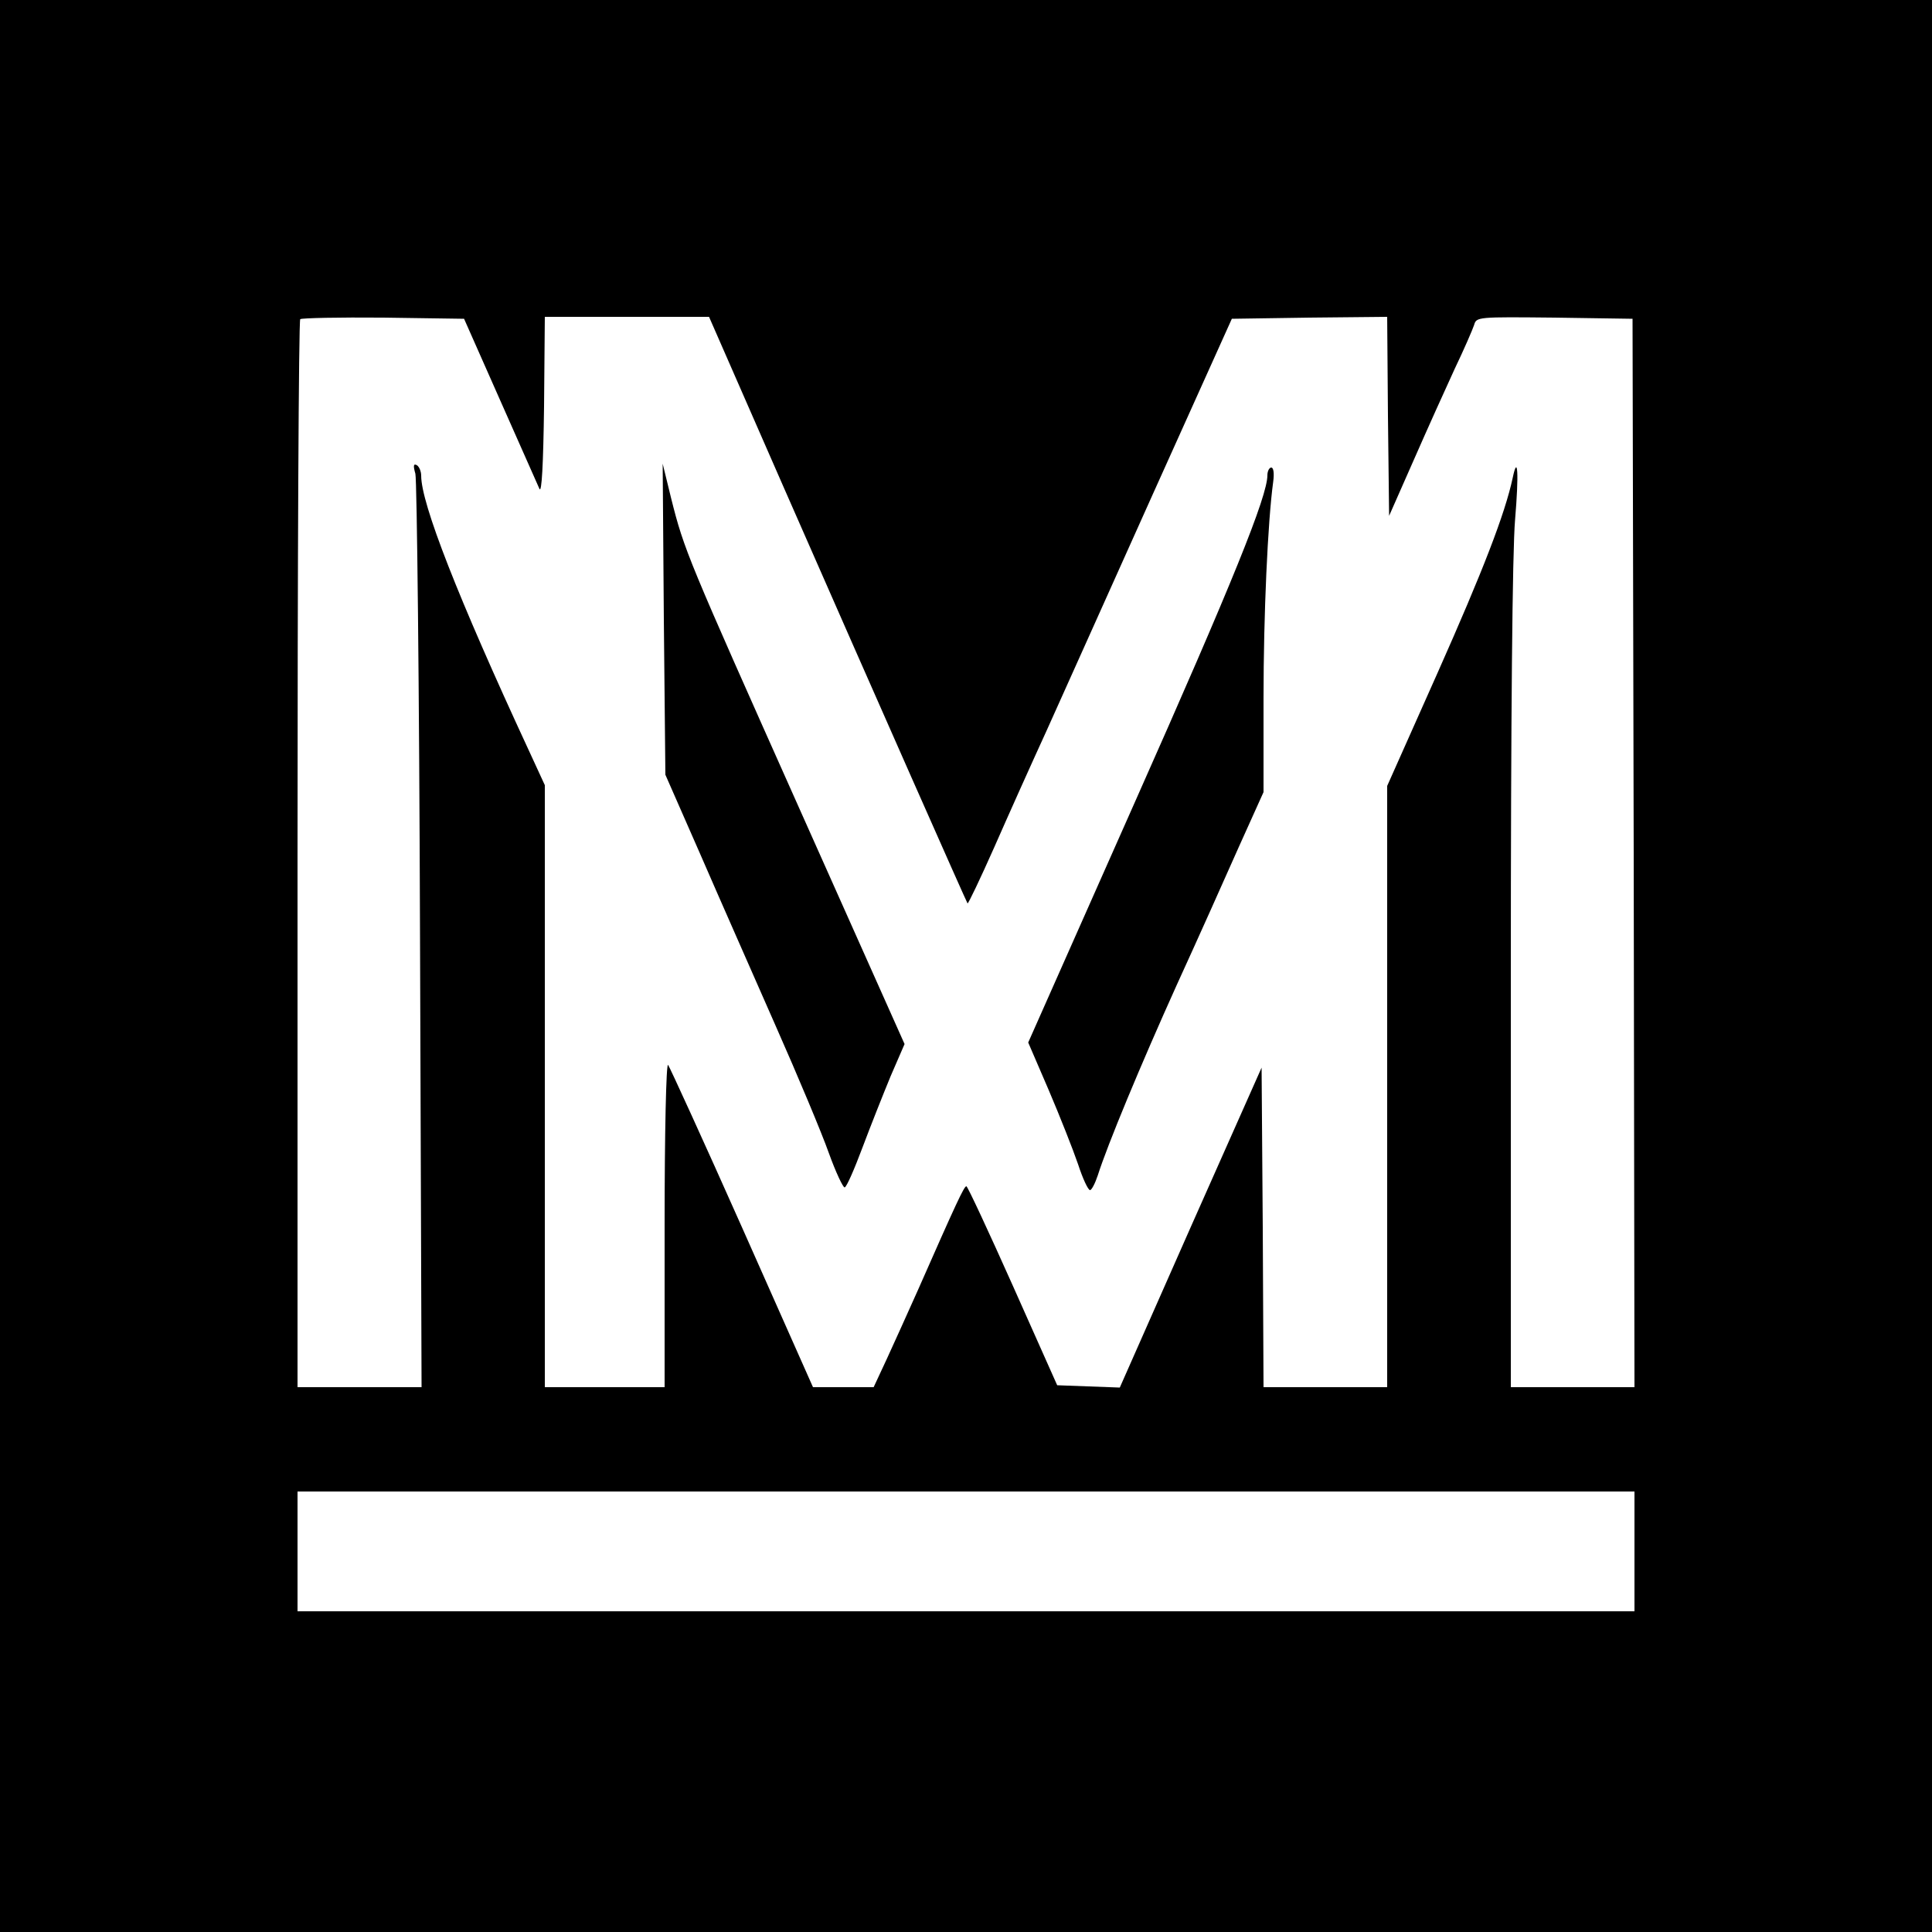
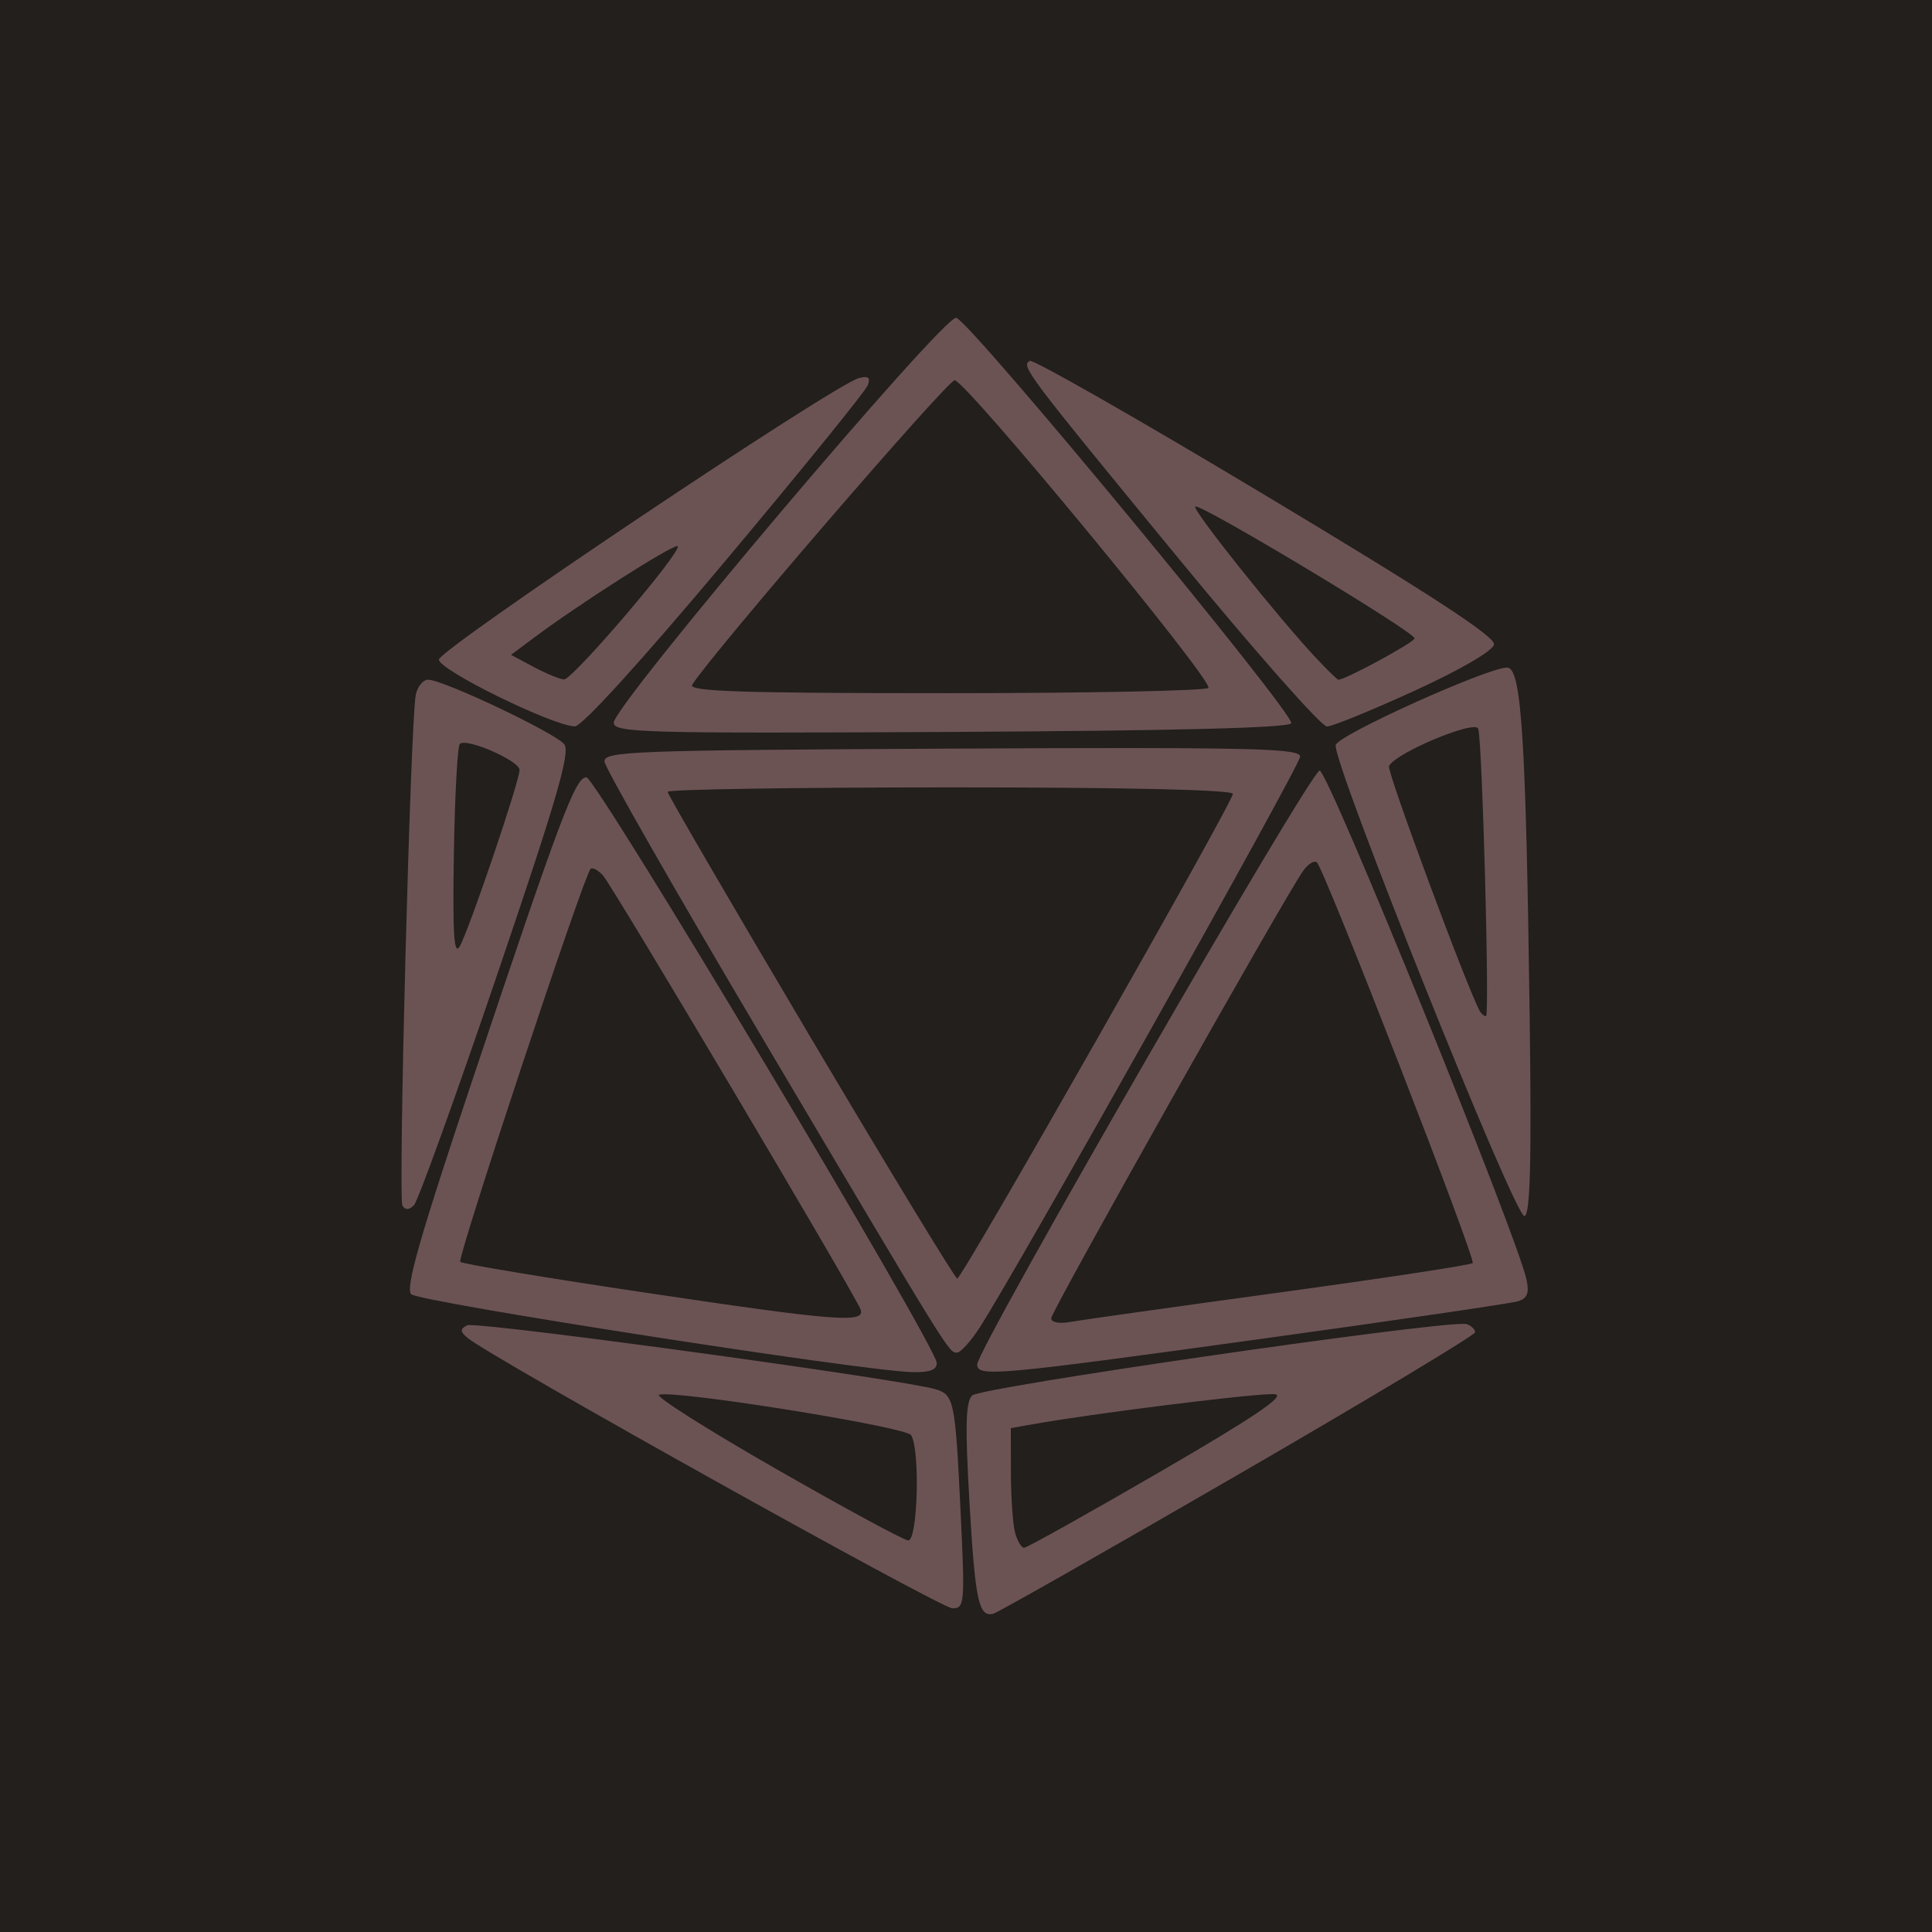
- <svg xmlns="http://www.w3.org/2000/svg" version="1.0" width="500pt" height="500pt" viewBox="0 0 500 500" preserveAspectRatio="xMidYMid meet">
-   <g transform="translate(0,500) scale(0.1,-0.1)" fill="#000000" stroke="none">
-     <path d="M0 2500 l0 -2500 2500 0 2500 0 0 2500 0 2500 -2500 0 -2500 0 0 -2500z m1294 1465 c51 -115 97 -219 102 -230 6 -13 10 63 12 213 l2 232 213 0 212 0 194 -443 c248 -565 472 -1071 475 -1075 2 -1 33 64 69 145 36 82 97 218 136 303 38 85 162 360 274 610 l205 455 201 3 201 2 2 -257 3 -258 64 145 c35 80 83 186 106 236 24 50 46 101 50 113 6 21 9 21 208 19 l202 -3 3 -1382 2 -1383 -160 0 -160 0 0 1059 c0 675 4 1106 11 1186 10 120 7 171 -6 109 -20 -94 -78 -243 -194 -504 l-131 -294 0 -778 0 -778 -160 0 -160 0 -2 414 -3 413 -184 -414 -183 -414 -81 3 -81 3 -115 258 c-63 141 -117 257 -120 257 -6 0 -26 -43 -126 -270 -26 -58 -62 -138 -80 -177 l-34 -73 -78 0 -79 0 -183 412 c-101 227 -188 417 -192 422 -5 6 -9 -178 -9 -412 l0 -422 -155 0 -155 0 0 779 0 779 -41 89 c-185 399 -279 640 -279 712 0 11 -5 23 -11 27 -9 5 -10 -1 -4 -22 4 -16 10 -554 12 -1196 l4 -1168 -160 0 -161 0 0 1378 c0 758 3 1382 7 1386 4 3 101 5 215 4 l209 -3 93 -210z m2936 -2980 l0 -155 -1730 0 -1730 0 0 155 0 155 1730 0 1730 0 0 -155z" />
-     <path d="M1718 3397 l4 -402 90 -205 c49 -113 137 -312 195 -444 58 -131 120 -279 138 -330 18 -50 37 -90 41 -89 5 1 25 47 46 103 21 56 54 139 73 185 l36 83 -272 609 c-291 652 -298 668 -332 803 l-22 90 3 -403z" />
-     <path d="M3280 3770 c0 -54 -90 -277 -343 -846 l-276 -622 53 -123 c29 -68 63 -154 76 -192 12 -37 26 -67 31 -67 4 0 13 17 20 38 25 79 111 286 204 492 54 118 126 279 161 358 l64 142 0 243 c0 217 11 458 25 560 3 22 1 37 -5 37 -5 0 -10 -9 -10 -20z" />
+ <svg xmlns="http://www.w3.org/2000/svg" width="730" height="730" version="1.1" viewBox="0 0 730 730">
+   <g transform="translate(-1555 392.64)">
+     <rect x="1555" y="-392.64" width="730" height="730" color="#000000" color-rendering="auto" fill="#221f1c" image-rendering="auto" shape-rendering="auto" solid-color="#000000" style="isolation:auto;mix-blend-mode:normal" />
+   </g>
+   <g transform="translate(-1555 -715)">
+     <path d="m1916.3 835.07c-4.818-0.92-129.39 146.36-129.39 152.98 0 3.809 10.84 4.108 127.55 3.505 85.13-0.44 127.85-1.534 128.43-3.292 1.221-3.665-121.55-152.23-126.6-153.19zm27.782 16.274c-3.287 2.032-1.608 4.264 55.195 73.42 29.301 35.673 55.004 64.808 57.12 64.744 2.116-0.064 17.002-6.144 33.082-13.508 17.309-7.928 29.557-15.051 30.022-17.463 0.567-2.942-23.378-18.57-86.25-56.292-47.869-28.72-87.995-51.625-89.168-50.9zm-62.342 6.126c-0.575 0.023-1.314 0.161-2.23 0.401-9.423 2.471-158.66 102.5-158.68 106.36-0.021 3.901 42.765 24.934 51.342 25.239 2.63 0.094 24.859-24.331 56.721-62.321 28.819-34.362 53.098-64.295 53.95-66.517 0.873-2.276 0.624-3.232-1.1-3.162zm33.976 1.209c4.104 0 97.644 113.38 95.886 116.23-0.682 1.103-45.292 2.006-99.131 2.006-77.664 0-97.483-0.655-95.926-3.177 6.926-11.219 96.427-115.06 99.172-115.06zm91.012 47.68c3.926 0.018 82.756 47.418 82.756 49.834 0 1.484-26.064 15.634-28.798 15.634-0.394 0-4.206-3.719-8.47-8.264-14.369-15.317-46.814-55.975-45.62-57.168 0.023-0.024 0.07-0.036 0.132-0.035zm-195.88 14.989c0.103-9e-3 0.172 6e-3 0.208 0.043 1.817 1.817-39.681 50.452-42.944 50.329-1.548-0.059-6.689-2.171-11.423-4.693l-8.607-4.587 8.607-6.431c16.895-12.623 50.976-34.383 54.159-34.662zm313.25 45.912c-8.303 0.596-62.848 25.16-64.394 29.189-1.9 4.952 67.914 179.21 71.334 178.05 2.158-0.731 2.673-20.461 1.953-74.504-1.397-104.89-3.061-131.73-8.236-132.72-0.168-0.032-0.39-0.04-0.658-0.02zm-407.32 4.566c-1.932 0-4.037 2.573-4.678 5.719-2.012 9.871-6.727 190.28-5.044 193 1.073 1.736 2.508 1.685 4.348-0.155 1.51-1.51 15.572-40.444 31.251-86.519 22.629-66.503 27.901-84.568 25.572-87.629-3.206-4.213-45.777-24.416-51.449-24.416zm395.07 17.93c0.958-0.025 1.563 0.161 1.702 0.607 1.541 4.975 4.342 108.59 2.936 108.59-0.706 0-1.76-0.859-2.344-1.907-4.677-8.402-35.047-90.262-34.309-92.477 1.37-4.109 25.31-14.64 32.015-14.817zm-381.44 5.912c5.474 0.118 20.902 7.22 20.902 10.243 0 4.335-19.308 61.216-22.667 66.773-2.122 3.511-2.655-5.166-2.154-35.182 0.366-21.913 1.381-40.552 2.255-41.422 0.302-0.3 0.881-0.428 1.663-0.411zm252.59 1.984c-17.643-0.013-40.022 0.071-68.328 0.213-121.27 0.607-131.55 0.991-131.26 4.917 0.177 2.343 26.98 49.253 59.561 104.25 71.266 120.29 70.502 119.06 73.602 119.06 1.361 0 5.244-4.29 8.63-9.534 14.355-22.23 121.05-212.33 121.05-215.68 0-2.366-10.324-3.193-63.253-3.22zm70.636 8.498c-3.421 0-129.34 218.35-129.4 224.39-0.047 4.837 7.191 4.187 107.03-9.605 50.894-7.031 94.656-13.439 97.25-14.24 3.582-1.107 4.371-3.078 3.276-8.193-3.548-16.58-74.969-192.35-78.159-192.35zm-277.08 2.545c-4.168 0-9.75 14.842-43.34 115.23-19.642 58.701-25.09 77.806-22.842 80.094 2.85 2.9 169.67 28.864 189.05 29.425 6.771 0.196 9.534-0.794 9.534-3.418 0-6.178-128.71-221.33-132.4-221.33zm137.49 3.812c67.154 0 106.79 0.916 106.79 2.464 0 3.205-102.32 183.15-104.14 183.14-0.761 0-25.697-41.014-55.413-91.131-29.717-50.117-54.029-91.874-54.029-92.795s48.054-1.676 106.79-1.676zm137.64 28.102c0.375-0.04 0.692 0.047 0.922 0.277 3.037 3.037 60.186 150.03 58.85 151.37-0.72 0.72-33.703 5.74-73.295 11.154-39.592 5.414-75.133 10.414-78.979 11.111-4.003 0.726-6.992 0.125-6.992-1.407 0-2.671 88.738-160.22 95.289-169.18 1.425-1.949 3.08-3.209 4.206-3.329zm-272.79 2.514c0.973 0.098 2.498 1.079 3.886 2.59 3.615 3.934 95.02 157.91 97.359 164 2.079 5.419-9.039 4.532-84.051-6.707-36.212-5.426-66.442-10.467-67.18-11.205-1.298-1.298 46.638-145.89 49.224-148.47 0.176-0.176 0.438-0.244 0.762-0.211zm329.3 172.09c-15.392-0.266-182.62 23.942-185.87 27.063-2.446 2.349-2.683 11.514-1.034 40.063 2.167 37.522 3.502 43.806 9.016 42.41 1.687-0.427 43.344-24.095 92.569-52.597 49.226-28.502 89.501-52.695 89.501-53.76s-1.429-2.45-3.177-3.078c-0.17-0.061-0.509-0.094-1.006-0.101zm-375.99 0.455c-0.398 0.013-0.65 0.036-0.747 0.088-2.712 1.47-2.658 2.377 0.289 4.823 8.895 7.383 178.77 102.12 183.11 102.12 4.629 0 4.772-1.667 3.114-36.231-2.018-42.044-2.474-44.331-9.288-46.494-11.202-3.555-164.13-24.52-176.48-24.31zm303.02 26.103c0.732-0.02 1.264-0.013 1.569 0.035 4.074 0.579-8.178 8.834-43.644 29.41-27.118 15.732-50.152 28.604-51.19 28.604-1.038 0-2.578-2.575-3.421-5.722-0.843-3.147-1.55-13.317-1.57-22.601l-0.035-16.879 8.264-1.468c22.678-4.029 79.037-11.087 90.024-11.38zm-229.23 0.053c14.355-0.026 91.388 12.48 93.267 15.439 3.466 5.457 2.507 40.045-1.102 39.782-1.748-0.128-24.311-12.344-50.141-27.147-25.83-14.803-45.638-27.356-44.018-27.896 0.359-0.12 1.037-0.176 1.994-0.178z" fill="#6c5353" />
  </g>
</svg>
